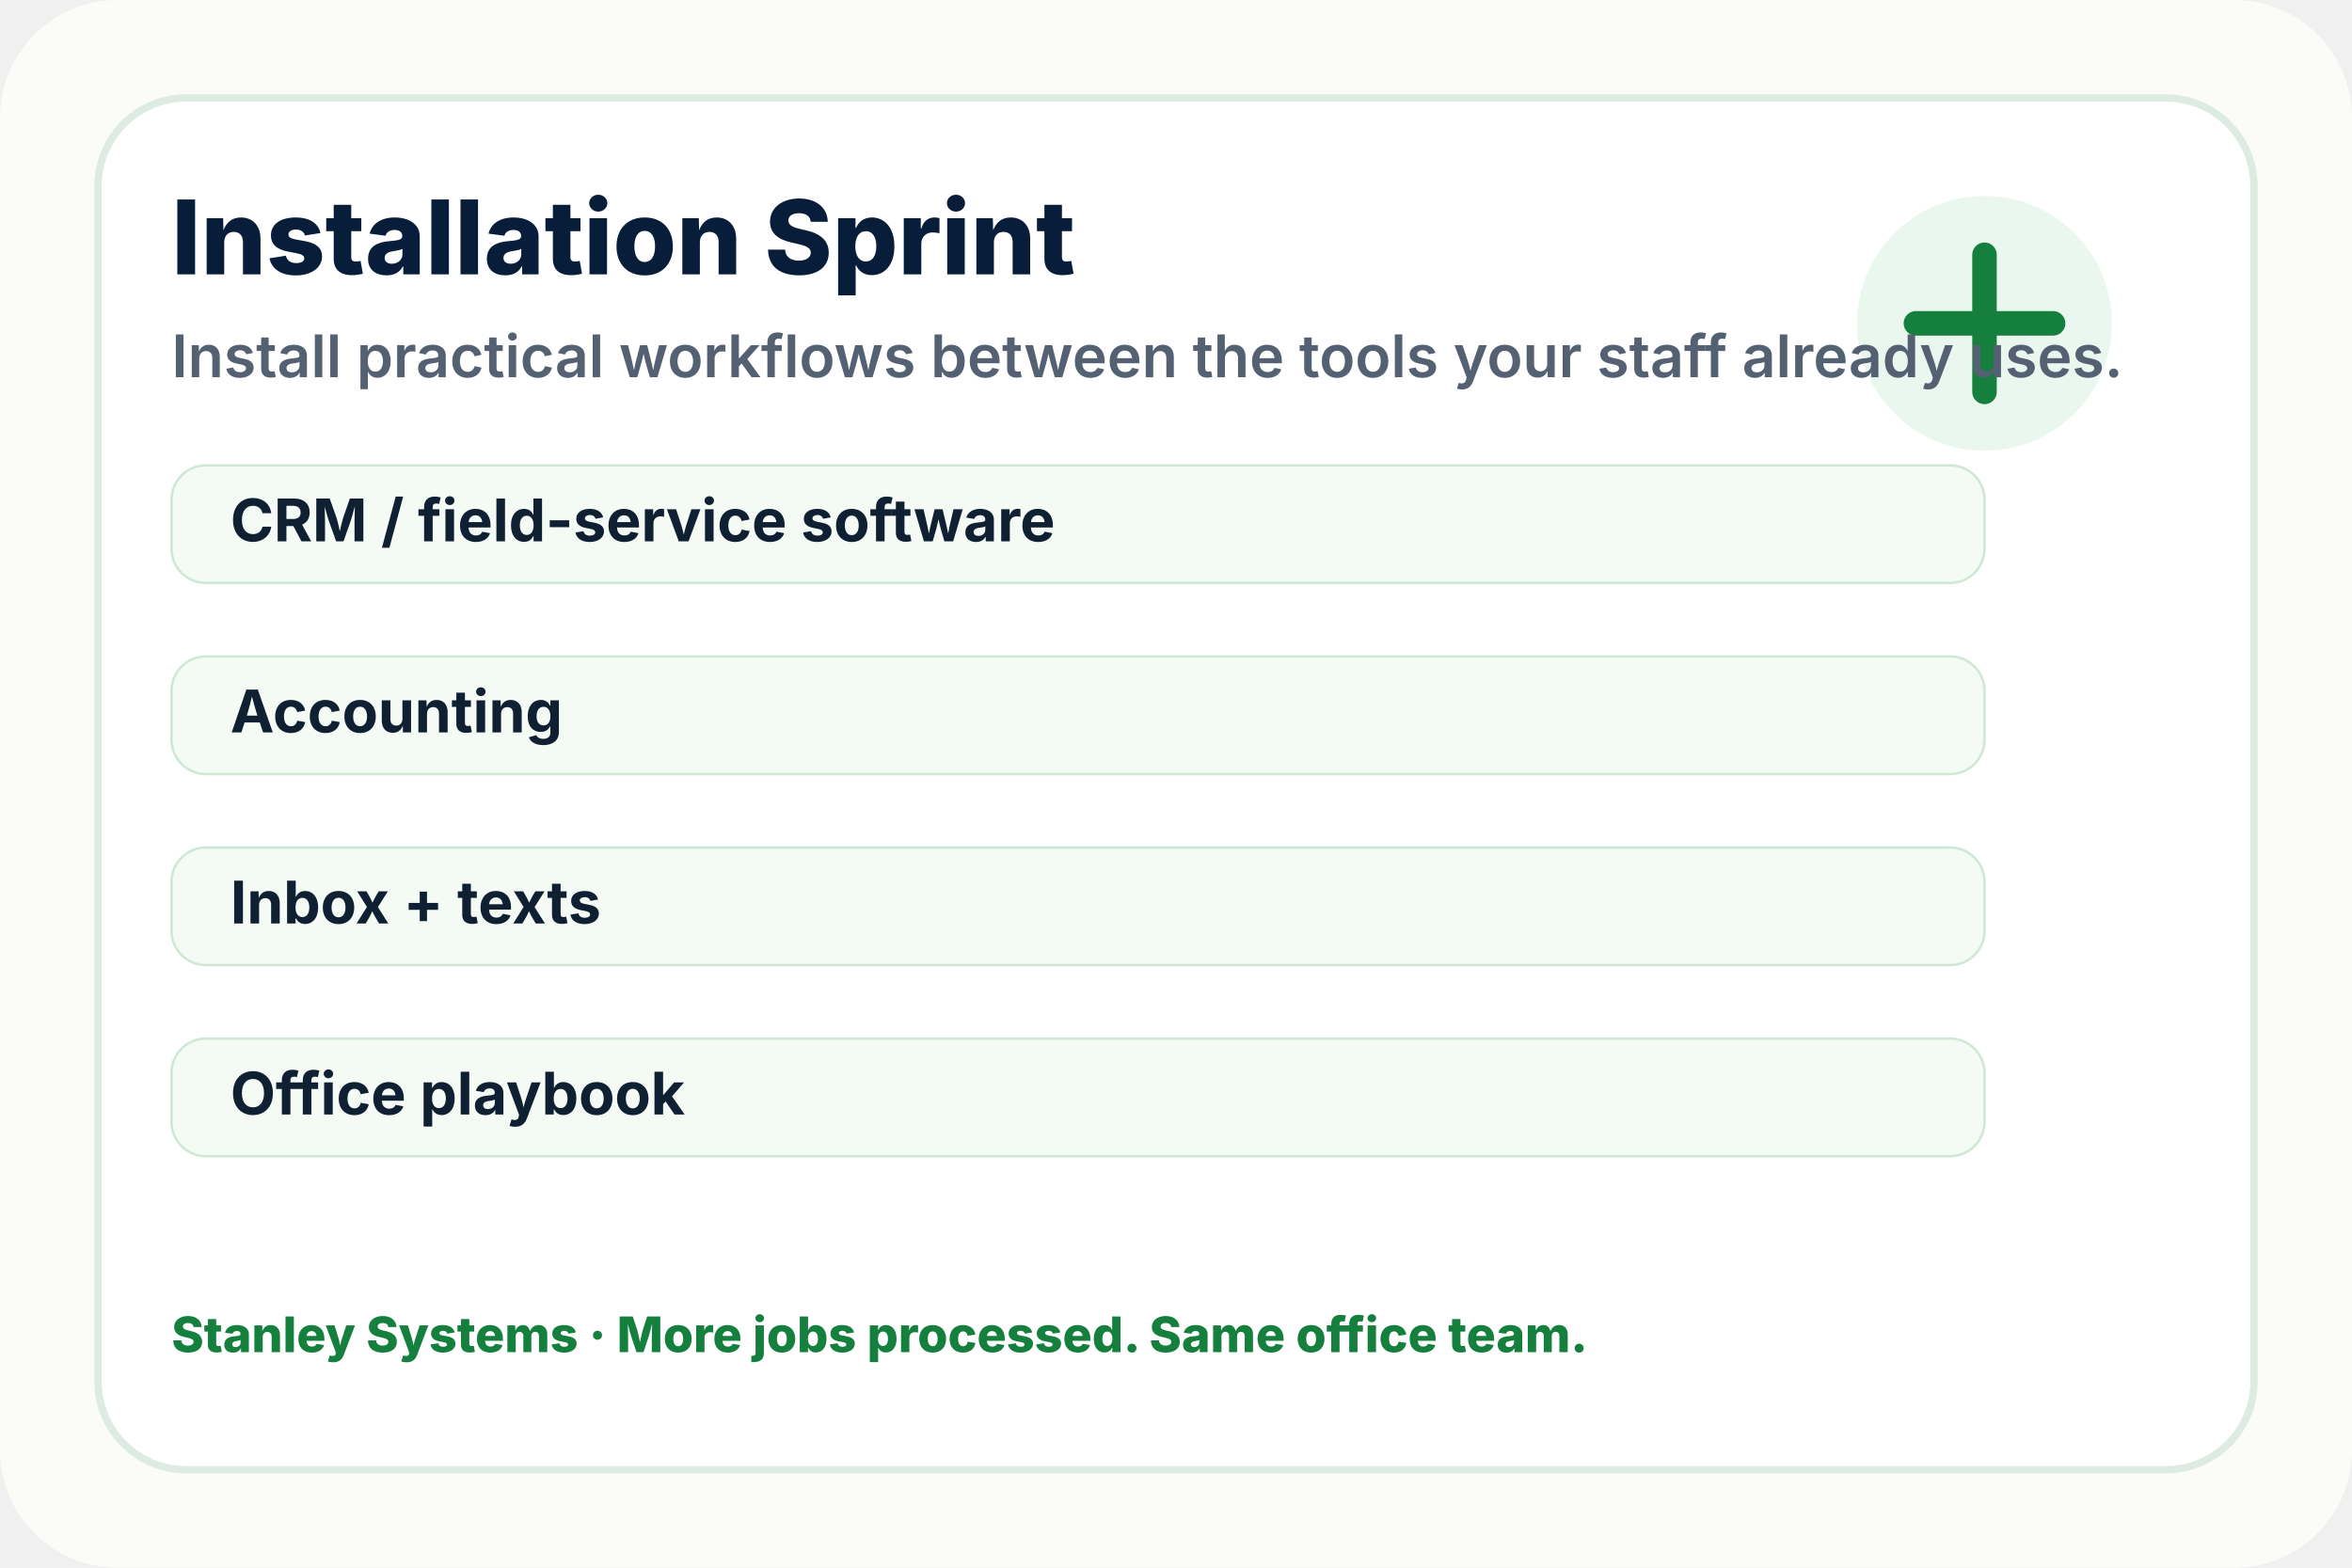
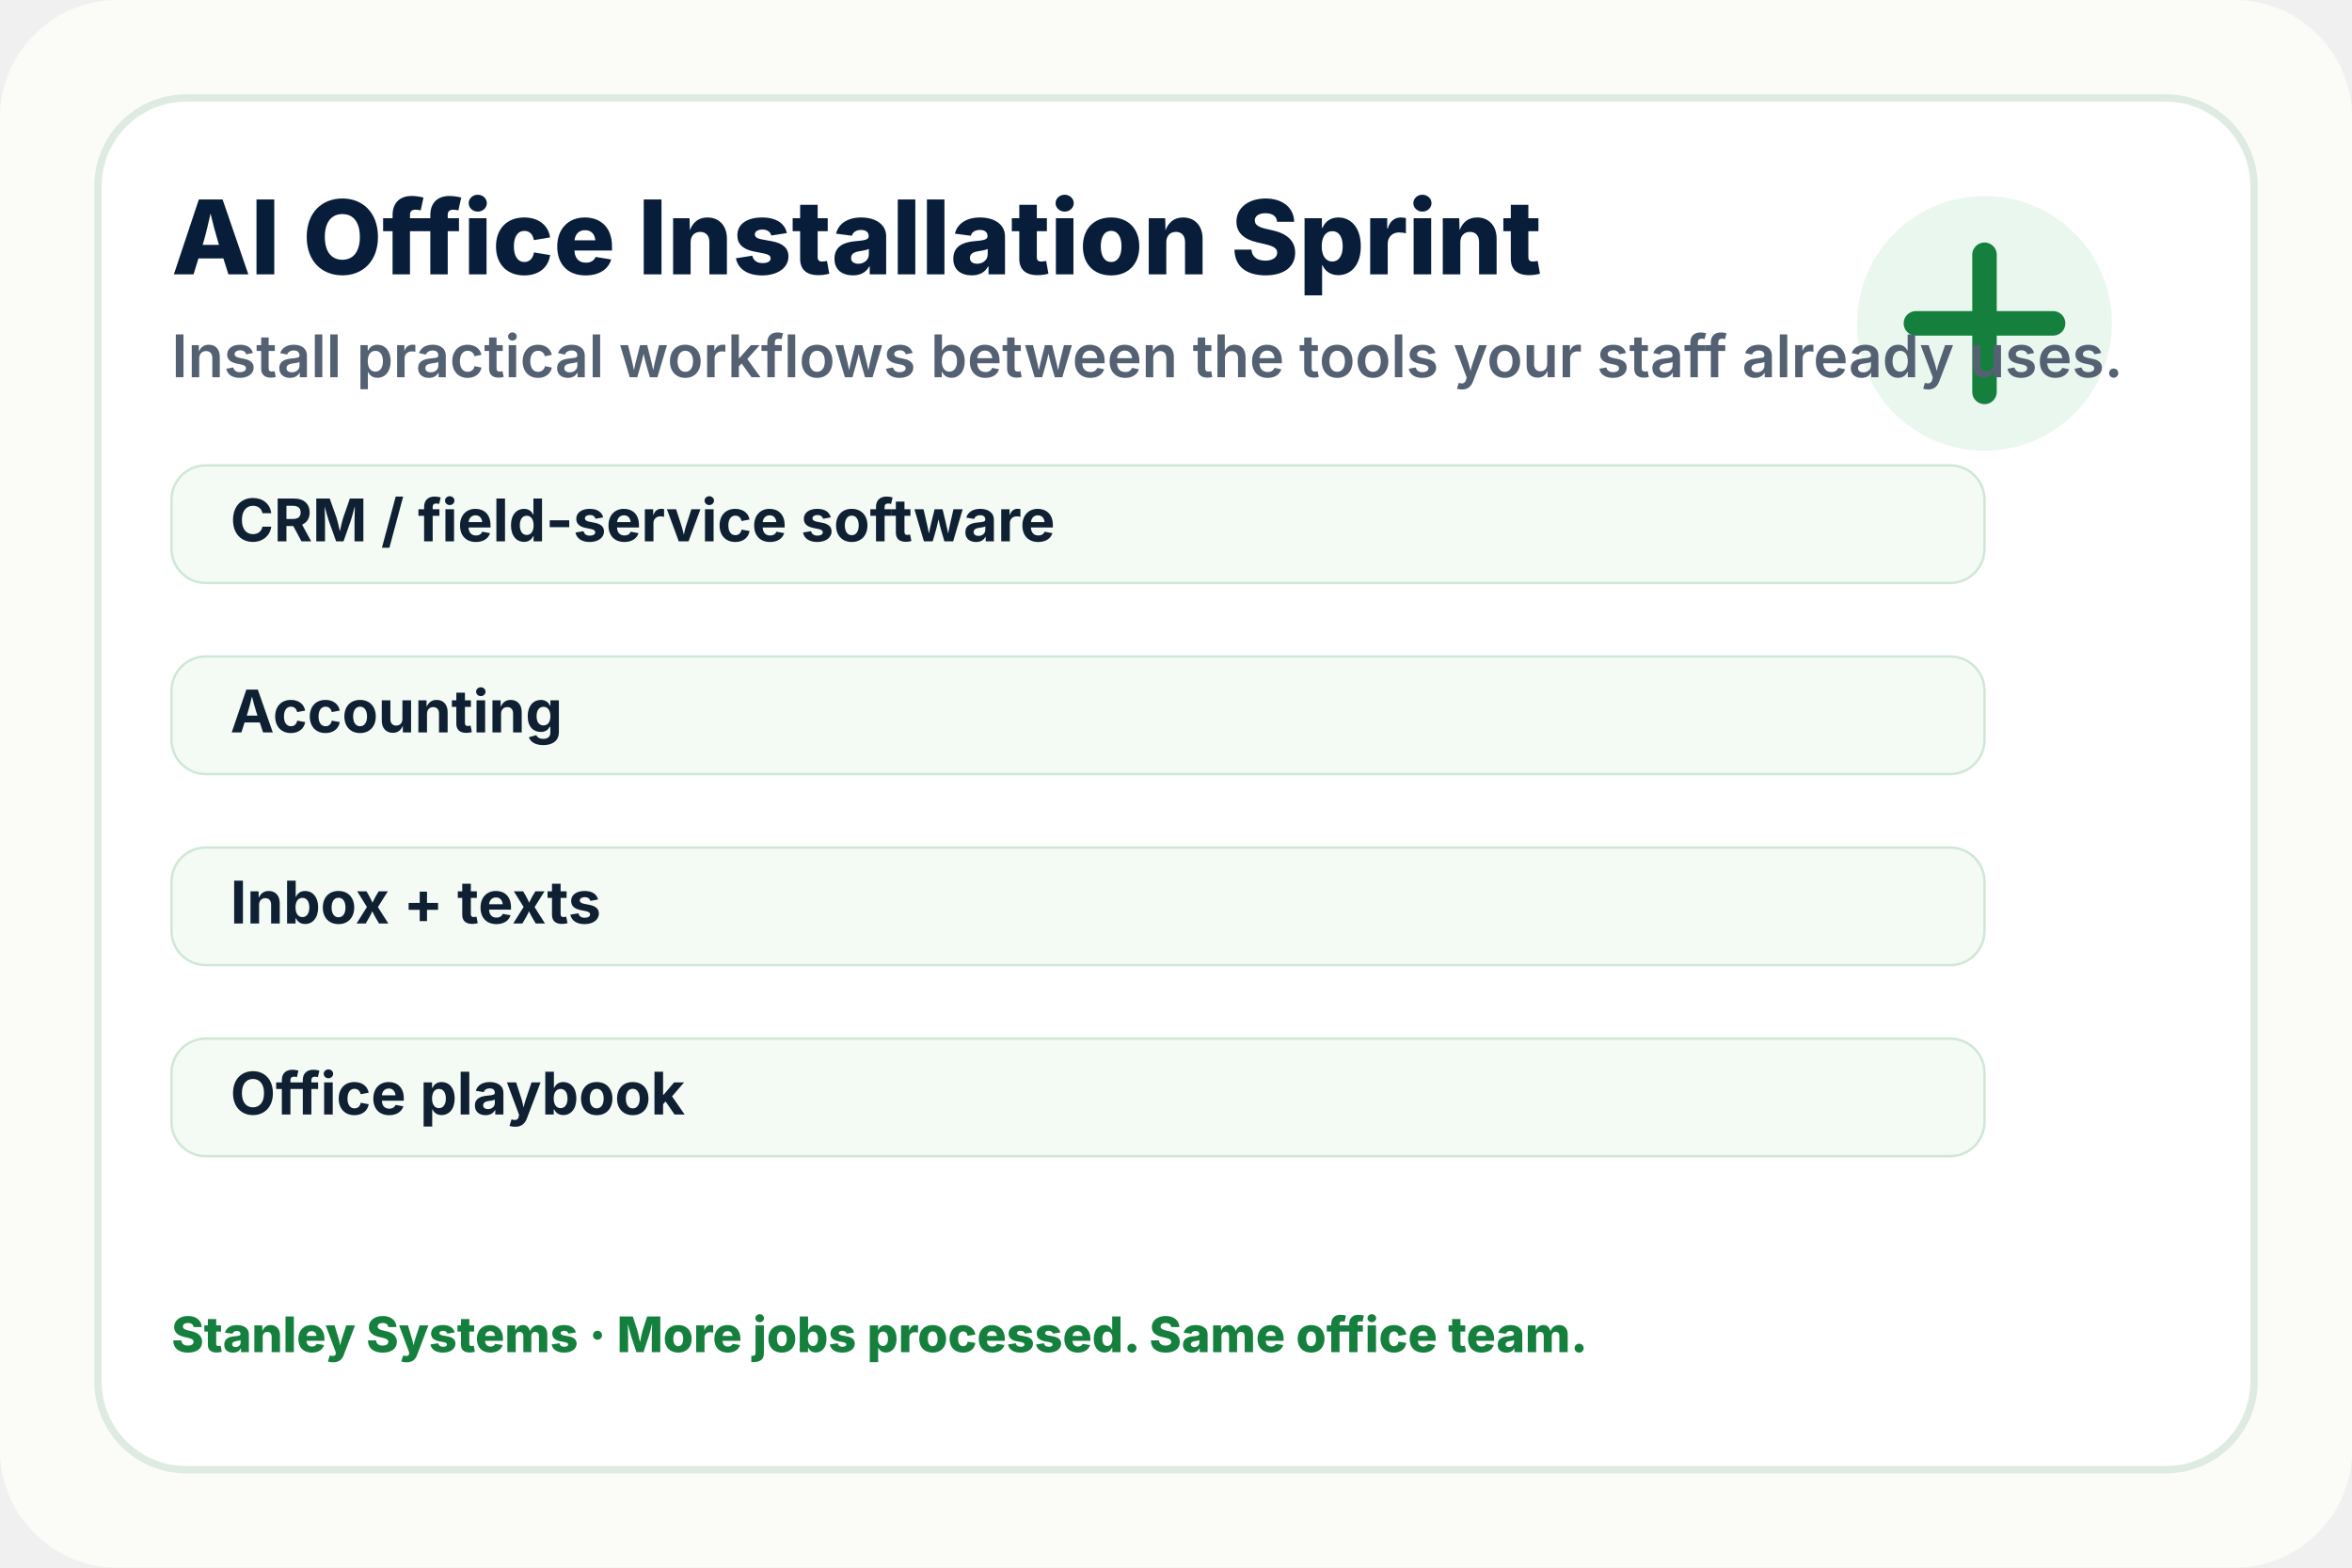
- <svg xmlns="http://www.w3.org/2000/svg" width="960" height="640" viewBox="0 0 960 640" role="img" aria-label="Installation Sprint">
+ <svg xmlns="http://www.w3.org/2000/svg" width="960" height="640" viewBox="0 0 960 640" role="img" aria-label="AI Office Installation Sprint">
  <rect width="960" height="640" rx="48" fill="#FBFCF7" />
  <rect x="40" y="40" width="880" height="560" rx="36" fill="#FFFFFF" stroke="#DDEBE2" stroke-width="3" />
  <circle cx="810" cy="132" r="52" fill="#EAF7EE" />
  <path d="M782 132h56M810 104v56" stroke="#15803D" stroke-width="10" stroke-linecap="round" />
-   <text x="70" y="112" font-family="Inter,Arial" font-size="42" font-weight="800" fill="#071D3A">Installation Sprint</text>
+   <text x="70" y="112" font-family="Inter,Arial" font-size="42" font-weight="800" fill="#071D3A">AI Office Installation Sprint</text>
  <text x="70" y="154" font-family="Inter,Arial" font-size="24" font-weight="600" fill="#536173">Install practical workflows between the tools your staff already uses.</text>
  <rect x="70" y="190" width="740" height="48" rx="14" fill="#F4FBF5" stroke="#CFE8D5" />
  <text x="94" y="221" font-family="Inter,Arial" font-size="24" font-weight="700" fill="#102033">CRM / field-service software</text>
  <rect x="70" y="268" width="740" height="48" rx="14" fill="#F4FBF5" stroke="#CFE8D5" />
  <text x="94" y="299" font-family="Inter,Arial" font-size="24" font-weight="700" fill="#102033">Accounting</text>
  <rect x="70" y="346" width="740" height="48" rx="14" fill="#F4FBF5" stroke="#CFE8D5" />
  <text x="94" y="377" font-family="Inter,Arial" font-size="24" font-weight="700" fill="#102033">Inbox + texts</text>
  <rect x="70" y="424" width="740" height="48" rx="14" fill="#F4FBF5" stroke="#CFE8D5" />
  <text x="94" y="455" font-family="Inter,Arial" font-size="24" font-weight="700" fill="#102033">Office playbook</text>
  <text x="70" y="552" font-family="Inter,Arial" font-size="20" font-weight="800" fill="#15803D">Stanley Systems · More jobs processed. Same office team.</text>
</svg>
